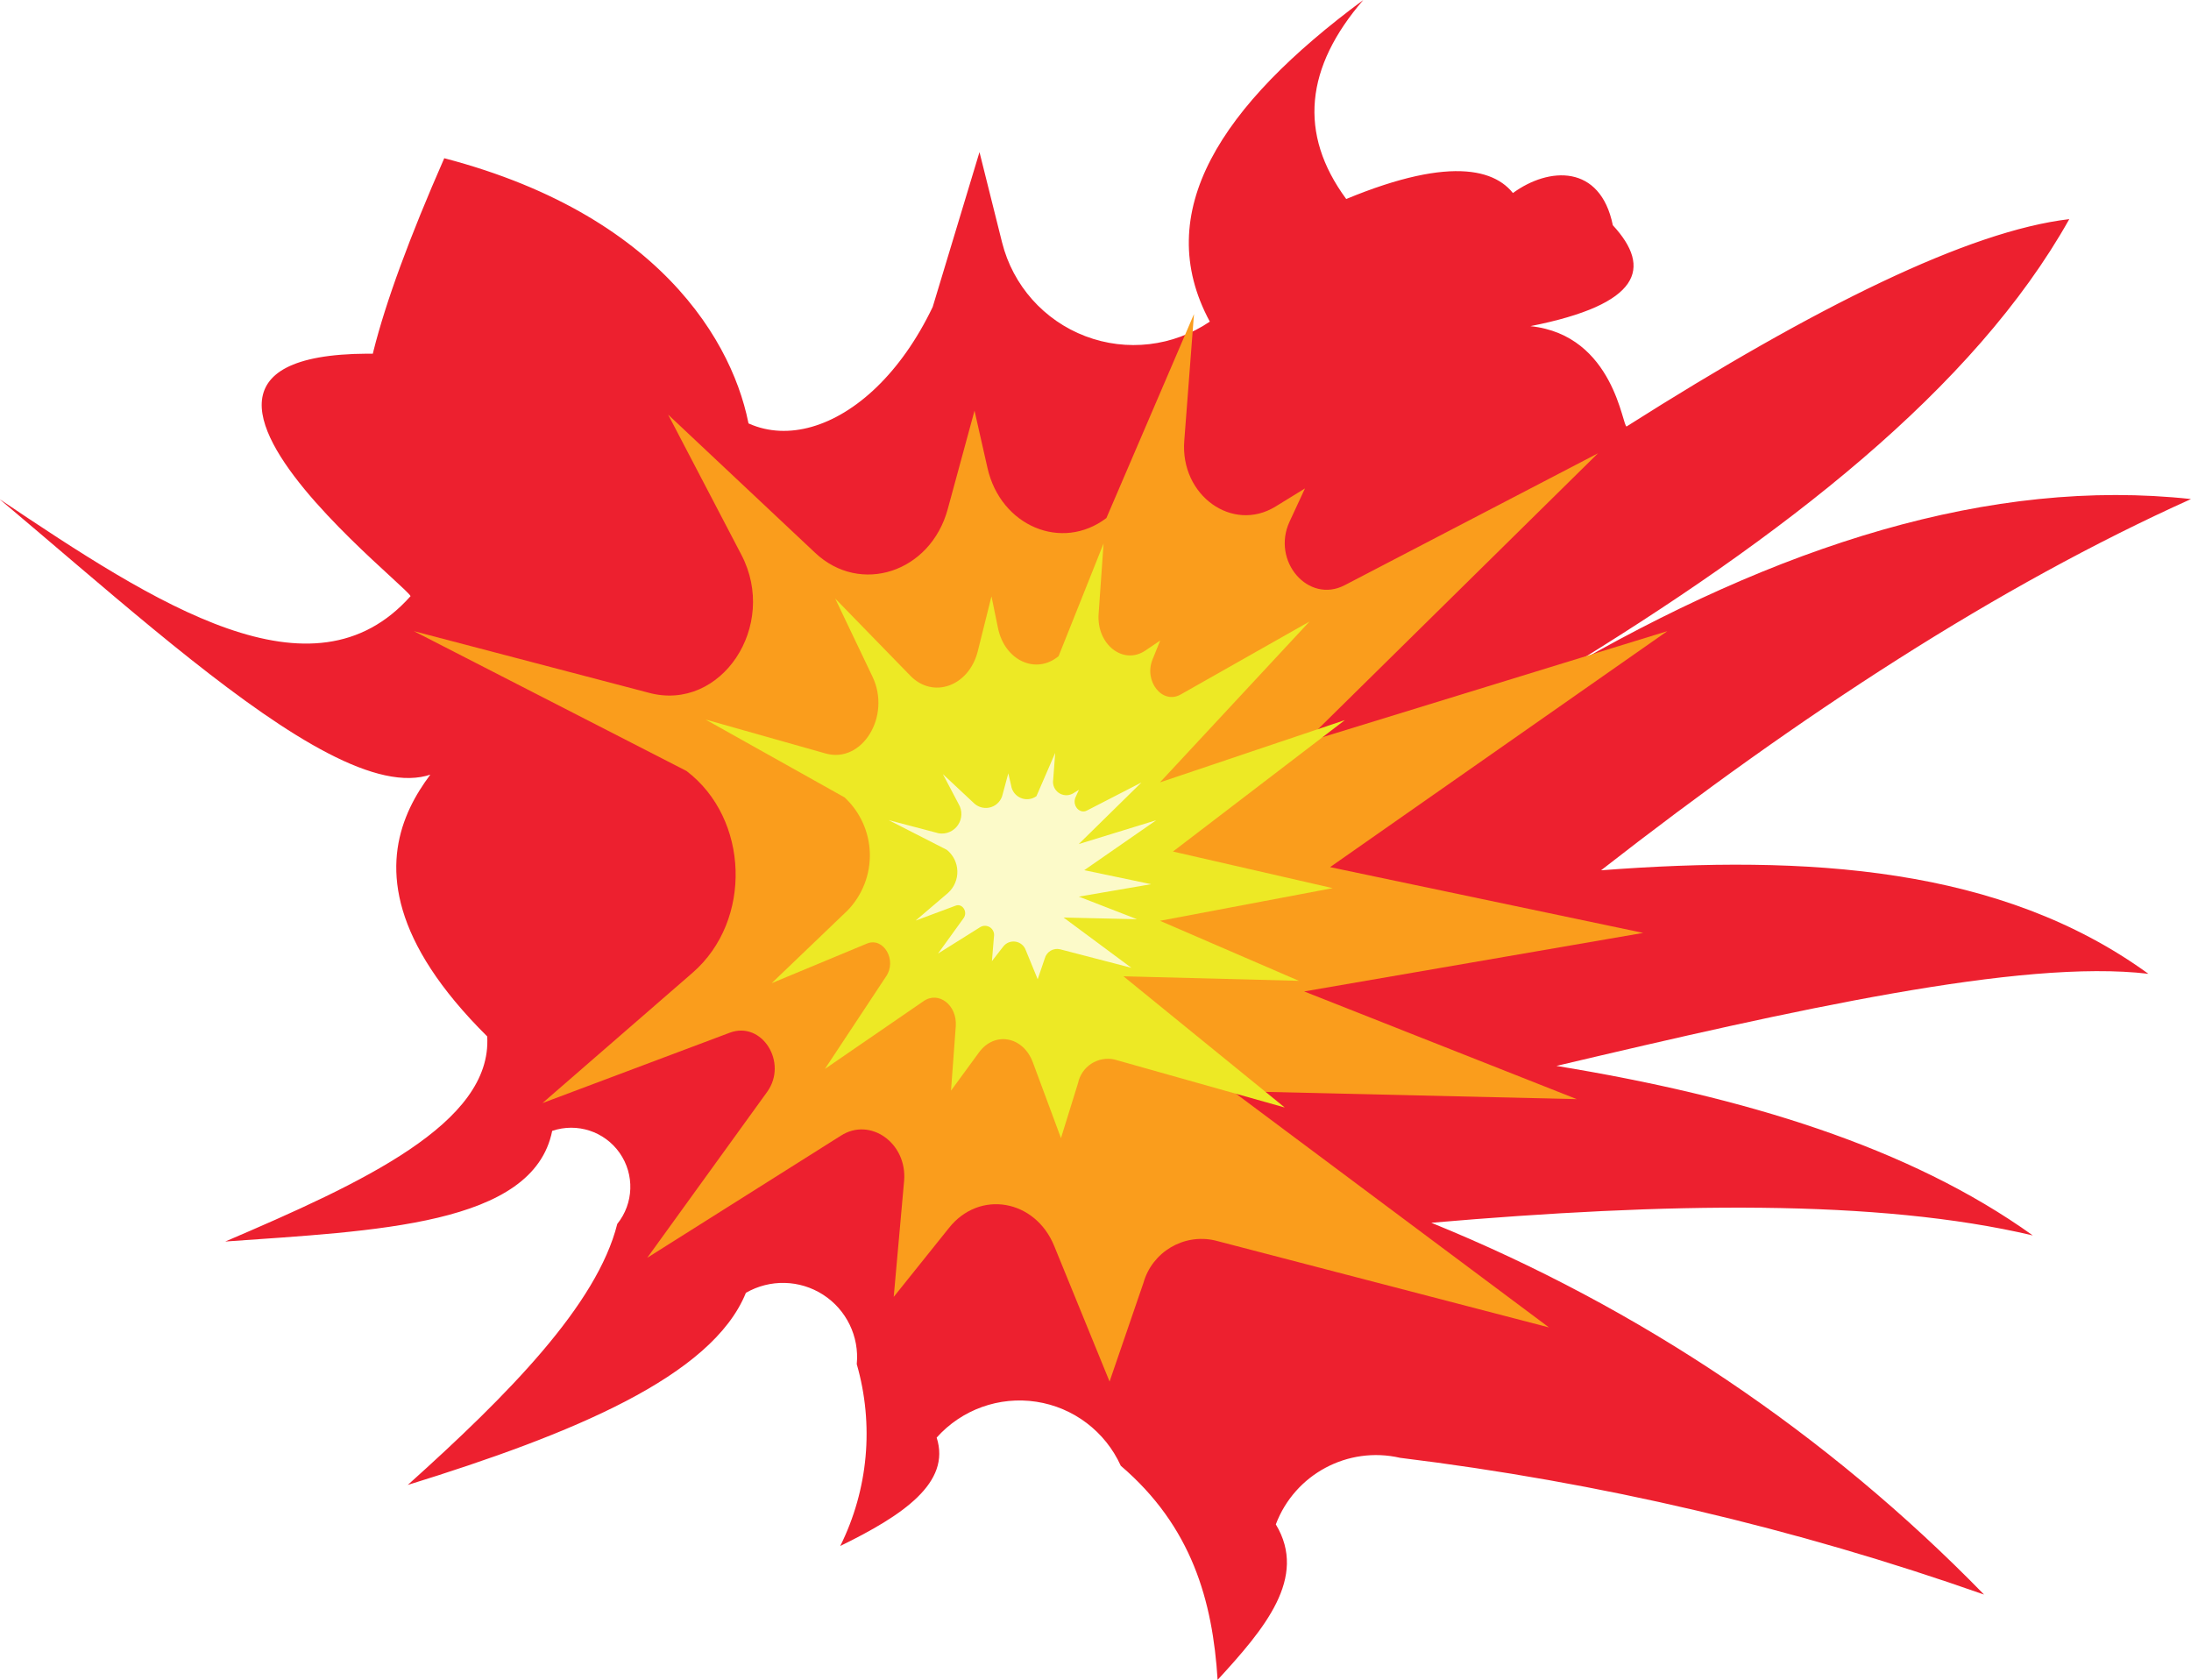
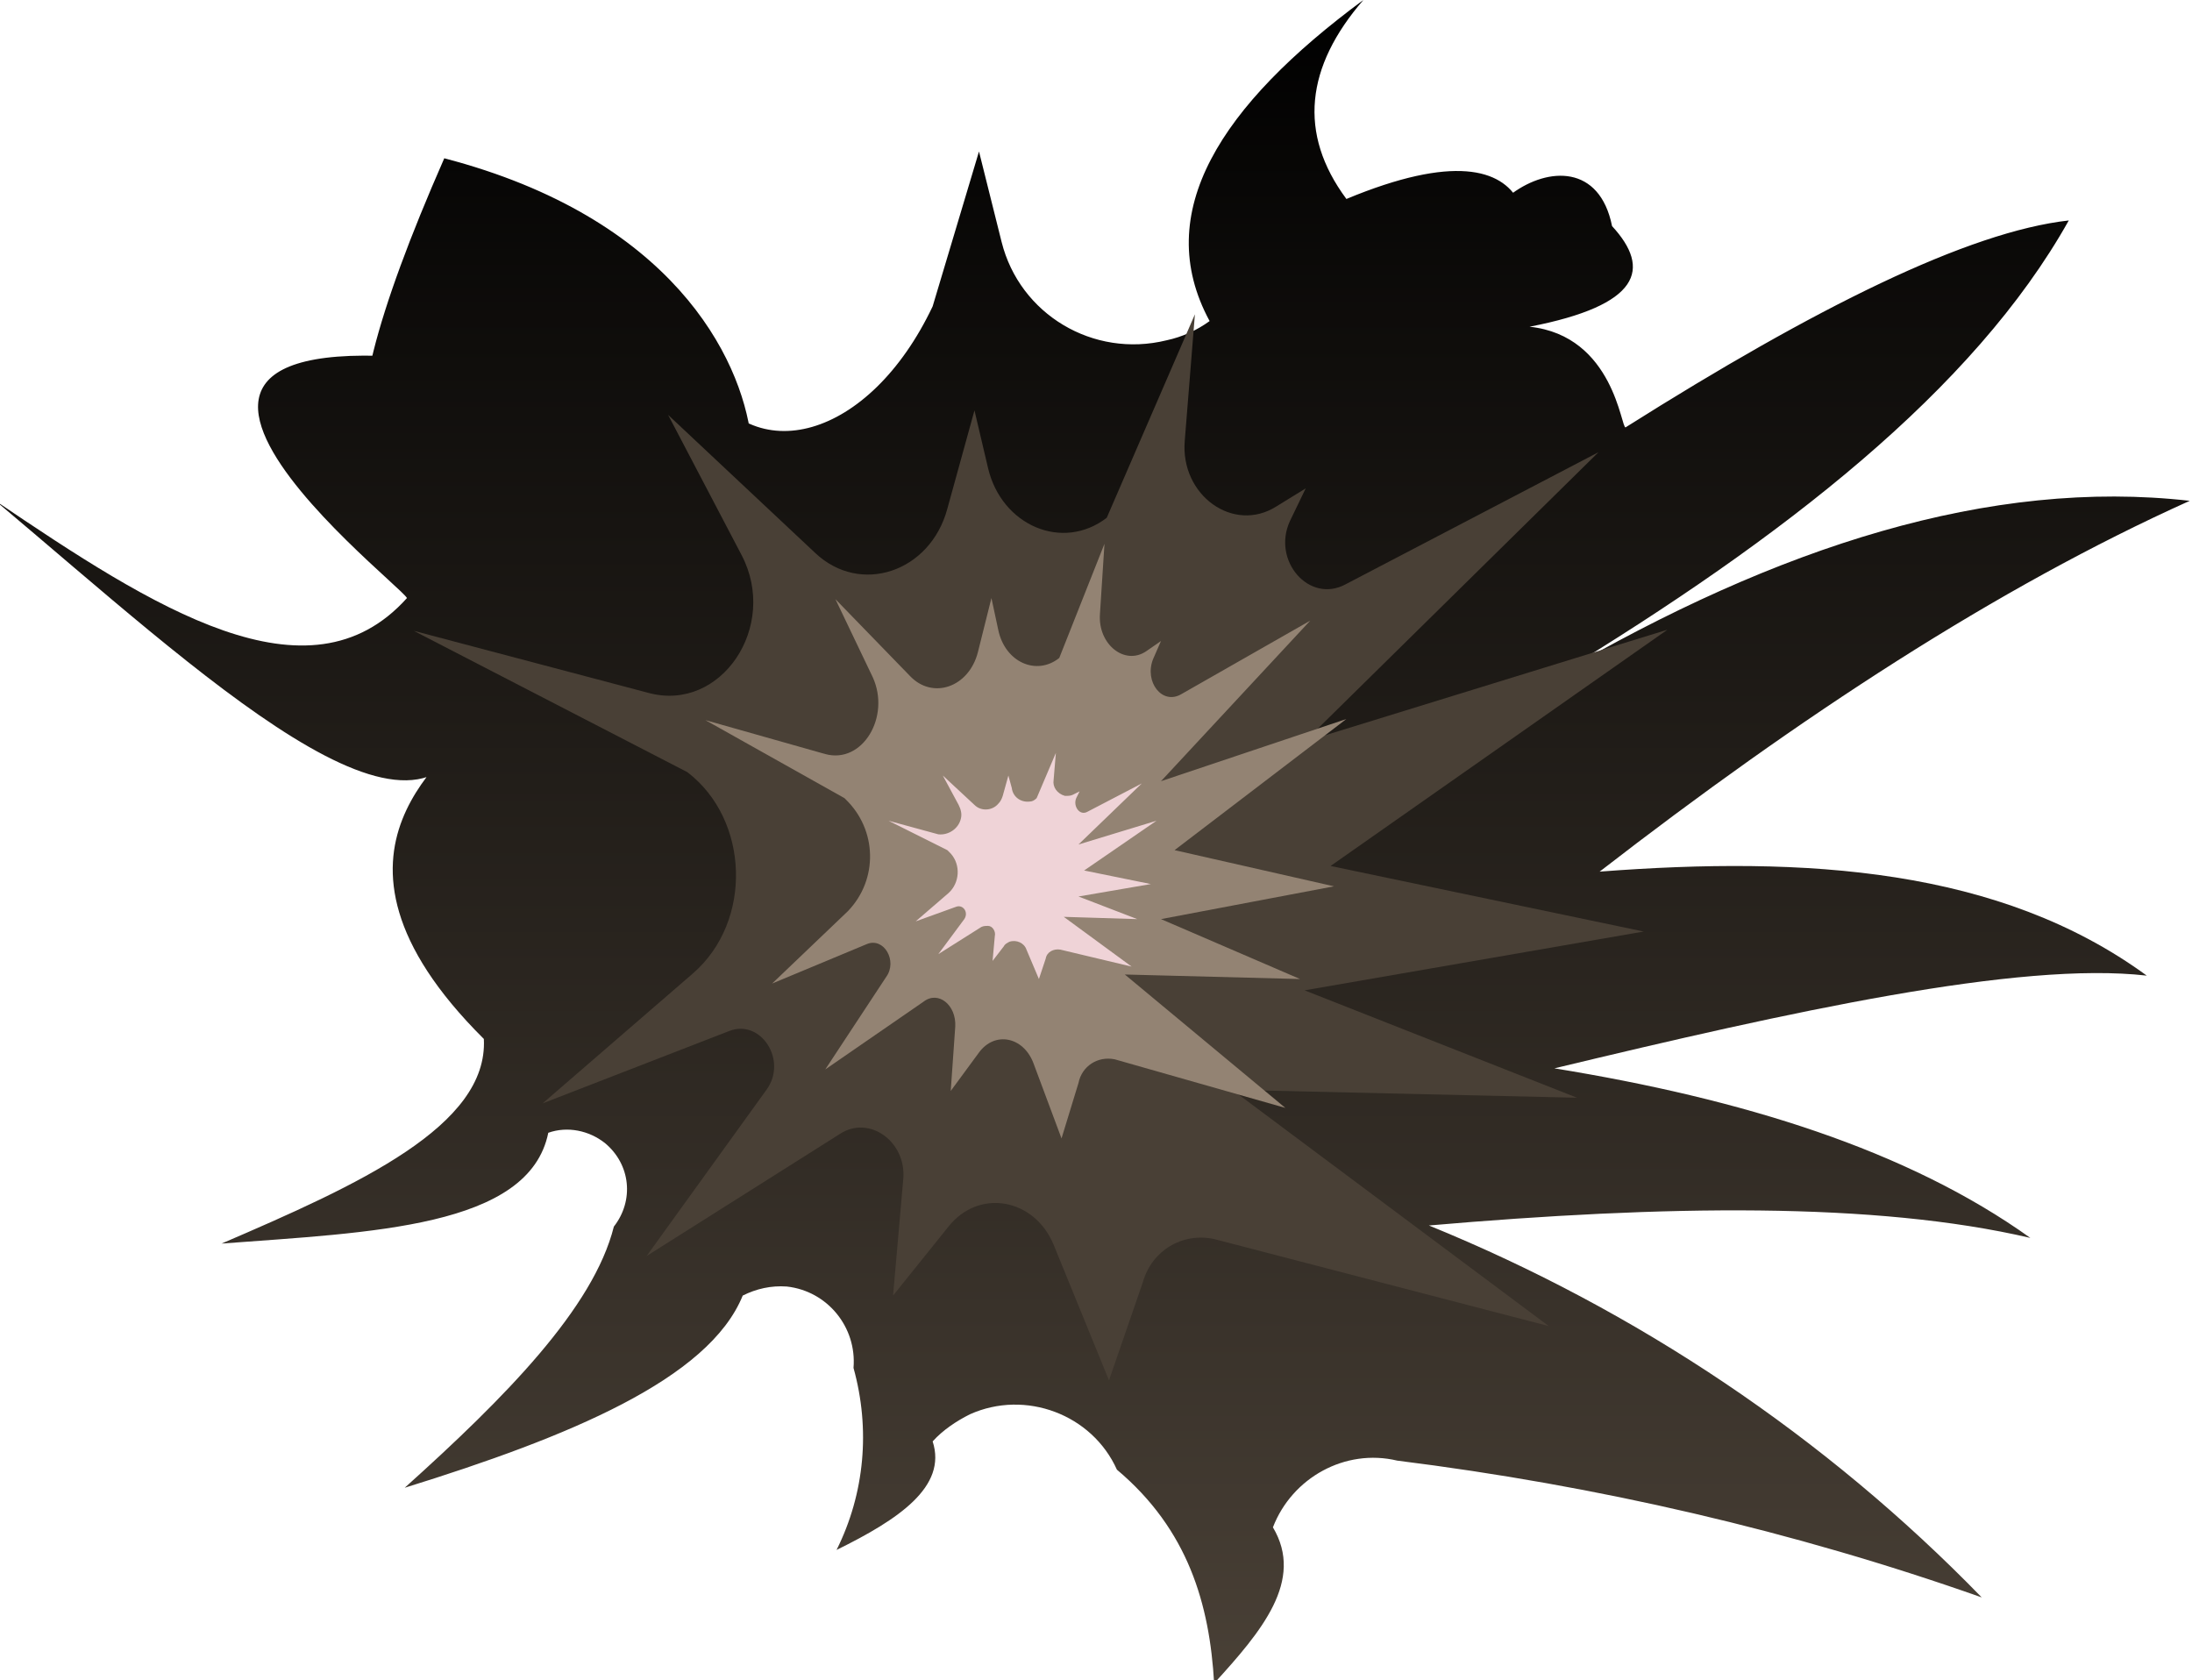
- <svg xmlns="http://www.w3.org/2000/svg" viewBox="0 0 193.87 148.64">
-   <defs>
-     <style>.cls-1{fill:#ed202f;}.cls-2{fill:#fa9d1c;}.cls-3{fill:#ede925;}.cls-4{fill:#fcfac9;}</style>
-   </defs>
-   <g id="Layer_2" data-name="Layer 2">
+ <svg xmlns="http://www.w3.org/2000/svg" version="1.1" id="Layer_1" x="0px" y="0px" viewBox="0 0 193.9 148.6" style="enable-background:new 0 0 193.9 148.6;" xml:space="preserve">
+   <style type="text/css">
+ 	.st0{fill:url(#SVGID_1_);}
+ 	.st1{fill:#494036;}
+ 	.st2{fill:#938373;}
+ 	.st3{fill:#EFD3D7;}
+ </style>
+   <g id="Layer_2_1_">
    <g id="background">
      <g id="blast">
-         <path class="cls-1" d="M120.63,0c-5.12,5.94-5.78,11.81-1.51,17.61,19-7.87,16.85,5.27,14.14,9.16-8.77-5.87,7.24-17.68,9.45-6.84,3.5,3.79,2.47,7-7.29,8.93,7.47.79,8.15,9.1,8.52,8.87,16.78-10.64,30.27-17.29,39.16-18.34-8.41,15-25.25,28.08-45.38,40.31,19.66-11.52,38.49-17.46,56.15-15.54-17.11,7.71-34.54,19.07-52.2,32.85,18.29-1.39,35.39-.31,48.43,9.16-11.26-1.34-31.57,3.24-52.38,8.15,16.55,2.71,31.21,7.16,42.15,15-13.73-3.24-32.45-2.91-53.22-1.12a143.94,143.94,0,0,1,48.91,32.9A245.47,245.47,0,0,0,123.89,129a9.48,9.48,0,0,0-11,5.89c2.85,4.71-1,9.24-5.15,13.76-.44-7-2.28-13.57-8.57-18.95a9.83,9.83,0,0,0-16.29-2.49c1.29,4-3,6.89-8.53,9.59a22.29,22.29,0,0,0,1.46-16.09A6.56,6.56,0,0,0,66,114.4c-3,7.41-15.37,12.49-29.92,17,8.91-8,16.74-15.94,18.54-23.1a5.23,5.23,0,0,0-5.76-8.23c-1.68,8.39-15.69,8.84-28.93,9.79C32,104.69,43.57,99.41,43.11,91.71c-17.08-16.95-1.78-25.36-1-28.09-4.32,14.5-24-4.19-42.16-19.46,13.92,9.35,27.73,18.31,36.38,8.59-.87-1.59-37-29.38,14.26-19.23C30.47,48.91,27,42.05,39.31,14,79.47,24.51,63.93,63.12,62,33.23c4.48,8.46,14.91,5.66,20.53-6.07l4.14-13.7,2,8a12,12,0,0,0,18.38,7C101.83,18.78,108,9.34,120.63,0Z" />
-         <path class="cls-2" d="M105.65,27.79,104.79,39c-.38,4.83,4.26,8.17,8.08,5.82l2.6-1.6-1.36,2.93c-1.63,3.5,1.66,7.31,4.88,5.63L141.4,40.11l-26,25.62,32.13-9.88L117.69,76.73l27.71,5.82-30,5.18,24.12,9.53-30.46-.71,28,20.91-29.57-7.7a5.34,5.34,0,0,0-6.31,3.75l-3,8.74-4.9-12c-1.68-4.12-6.62-5-9.32-1.58l-4.88,6.09L80,104.49c.28-3.35-3-5.66-5.59-4L57.27,111.3,67.88,96.62c1.87-2.6-.46-6.3-3.3-5.24L48,97.61,61.29,86.07c5.31-4.62,5-13.64-.55-17.85L36.62,55.85l20.82,5.46C63.81,63,68.89,55.38,65.6,49.09l-6.48-12.4,13,12.22c4,3.78,10.22,1.74,11.74-3.86l2.37-8.71,1.15,5.08c1.17,5.14,6.58,7.41,10.52,4.42Z" />
-         <path class="cls-3" d="M97.65,48.09l-.44,6.23c-.19,2.7,2.18,4.56,4.13,3.25l1.32-.89L102,58.31c-.83,1.95.85,4.07,2.48,3.14L115.87,55,102.64,69.23,119,63.72,103.79,75.35l14.13,3.24-15.28,2.89,12.29,5.31-15.52-.4L113.68,98,98.6,93.75a2.7,2.7,0,0,0-3.21,2.09l-1.51,4.87L91.39,94c-.86-2.3-3.38-2.76-4.76-.88l-2.48,3.39.42-5.69c.14-1.87-1.51-3.16-2.85-2.23l-8.73,6,5.41-8.18c1-1.45-.23-3.51-1.68-2.92L68.28,87,75,80.56a7,7,0,0,0-.27-10l-12.3-6.89,10.61,3c3.25.93,5.84-3.3,4.16-6.8l-3.3-6.91,6.62,6.8c2,2.11,5.21,1,6-2.14l1.21-4.85.58,2.82c.6,2.87,3.36,4.13,5.36,2.47Z" />
-         <path class="cls-4" d="M93.37,66.62,93.19,69a1.18,1.18,0,0,0,1.72,1.23l.56-.34-.29.63c-.35.74.35,1.55,1,1.2L101,69.24l-5.55,5.45,6.86-2.11L95.94,77l5.92,1.24-6.4,1.1,5.15,2-6.5-.15,6,4.45-6.31-1.64a1.13,1.13,0,0,0-1.35.8l-.63,1.85-1.05-2.56a1.15,1.15,0,0,0-2-.33l-1,1.29.18-2.17a.81.81,0,0,0-1.2-.85L83,84.38l2.26-3.13c.4-.55-.1-1.34-.7-1.11l-3.54,1.32L83.9,79a2.51,2.51,0,0,0-.12-3.8l-5.15-2.63,4.44,1.17a1.73,1.73,0,0,0,1.75-2.6l-1.39-2.64,2.78,2.6a1.52,1.52,0,0,0,2.51-.82l.5-1.85.25,1.08a1.42,1.42,0,0,0,2.24.94Z" />
+         <linearGradient id="SVGID_1_" gradientUnits="userSpaceOnUse" x1="96.91" y1="148.65" x2="96.91" y2="-9.094947e-13">
+           <stop offset="3.409785e-07" style="stop-color:#494036" />
+           <stop offset="1" style="stop-color:#000000" />
+         </linearGradient>
+         <path class="st0" d="M120.6,0c-5.1,5.9-5.8,11.8-1.5,17.6c19-7.9,16.9,5.3,14.1,9.2c-8.8-5.9,7.2-17.7,9.4-6.8     c3.5,3.8,2.5,7-7.3,8.9c7.5,0.8,8.1,9.1,8.5,8.9c16.8-10.6,30.3-17.3,39.2-18.3c-8.4,15-25.3,28.1-45.4,40.3     c19.7-11.5,38.5-17.5,56.1-15.5c-17.1,7.7-34.5,19.1-52.2,32.8c18.3-1.4,35.4-0.3,48.4,9.2c-11.3-1.3-31.6,3.2-52.4,8.2     c16.6,2.7,31.2,7.2,42.1,15c-13.7-3.2-32.4-2.9-53.2-1.1c18.4,7.5,35.1,18.7,48.9,32.9c-16.7-5.9-34.1-9.9-51.7-12.1     c-4.6-1.1-9.3,1.5-11,5.9c2.8,4.7-1,9.2-5.2,13.8c-0.4-7-2.3-13.6-8.6-18.9c-2.2-4.9-8.1-7.1-13-4.9c-1.2,0.6-2.4,1.4-3.3,2.4     c1.3,4-3,6.9-8.5,9.6c2.5-5,3-10.7,1.5-16.1c0.3-3.6-2.3-6.8-5.9-7.2c-1.4-0.1-2.7,0.2-3.9,0.8c-3,7.4-15.4,12.5-29.9,17     c8.9-8,16.7-15.9,18.5-23.1c1.8-2.3,1.5-5.5-0.8-7.4c-1.4-1.1-3.3-1.5-5-0.9c-1.7,8.4-15.7,8.8-28.9,9.8     c12.1-5.2,23.6-10.4,23.2-18.1c-17.1-17-1.8-25.4-1-28.1c-4.3,14.5-24-4.2-42.2-19.5c13.9,9.4,27.7,18.3,36.4,8.6     c-0.9-1.6-37-29.4,14.3-19.2C30.5,48.9,27,42,39.3,14C79.5,24.5,63.9,63.1,62,33.2c4.5,8.5,14.9,5.7,20.5-6.1l4.1-13.7l2,8     c1.6,6.4,8.1,10.3,14.6,8.7c1.4-0.3,2.7-0.9,3.8-1.7C101.8,18.8,108,9.3,120.6,0z" />
+         <path class="st1" d="M105.7,27.8L104.8,39c-0.4,4.8,4.3,8.2,8.1,5.8l2.6-1.6l-1.4,2.9c-1.6,3.5,1.7,7.3,4.9,5.6l22.4-11.7     l-26,25.6l32.1-9.9l-29.8,20.9l27.7,5.8l-30,5.2l24.1,9.5l-30.5-0.7l28,20.9l-29.6-7.7c-2.8-0.6-5.5,1-6.3,3.8l-3,8.7l-4.9-12     c-1.7-4.1-6.6-5-9.3-1.6l-4.9,6.1l0.9-10.3c0.3-3.3-3-5.7-5.6-4l-17.1,10.8l10.6-14.7c1.9-2.6-0.5-6.3-3.3-5.2L48,97.6l13.3-11.5     c5.3-4.6,5-13.6-0.5-17.8L36.6,55.8l20.8,5.5c6.4,1.7,11.5-5.9,8.2-12.2l-6.5-12.4l13,12.2c4,3.8,10.2,1.7,11.7-3.9l2.4-8.7     l1.2,5.1c1.2,5.1,6.6,7.4,10.5,4.4L105.7,27.8z" />
+         <path class="st2" d="M97.7,48.1l-0.4,6.2c-0.2,2.7,2.2,4.6,4.1,3.3l1.3-0.9l-0.7,1.6c-0.8,2,0.8,4.1,2.5,3.1l11.4-6.5l-13.2,14.2     l16.4-5.5l-15.2,11.6l14.1,3.2l-15.3,2.9l12.3,5.3l-15.5-0.4L113.7,98l-15.1-4.3c-1.5-0.3-2.9,0.6-3.2,2.1c0,0,0,0,0,0l-1.5,4.9     L91.4,94c-0.9-2.3-3.4-2.8-4.8-0.9l-2.5,3.4l0.4-5.7c0.1-1.9-1.5-3.2-2.8-2.2l-8.7,6l5.4-8.2c1-1.4-0.2-3.5-1.7-2.9L68.3,87     l6.7-6.4c2.7-2.8,2.6-7.2-0.2-9.9c0,0-0.1-0.1-0.1-0.1l-12.3-6.9l10.6,3c3.3,0.9,5.8-3.3,4.2-6.8L73.9,53l6.6,6.8     c2,2.1,5.2,1,6-2.1l1.2-4.8l0.6,2.8c0.6,2.9,3.4,4.1,5.4,2.5L97.7,48.1z" />
+         <path class="st3" d="M93.4,66.6L93.2,69c-0.1,0.6,0.3,1.2,1,1.4c0.3,0,0.5,0,0.7-0.1l0.6-0.3l-0.3,0.6c-0.3,0.7,0.3,1.6,1,1.2     l4.8-2.5l-5.6,5.4l6.9-2.1L95.9,77l5.9,1.2l-6.4,1.1l5.2,2l-6.5-0.2l6,4.4L93.8,84c-0.6-0.1-1.2,0.2-1.3,0.8l-0.6,1.8l-1.1-2.6     c-0.2-0.6-0.9-0.9-1.5-0.7c-0.2,0.1-0.4,0.2-0.5,0.4l-1,1.3l0.2-2.2c0.1-0.4-0.2-0.9-0.6-0.9c-0.2,0-0.4,0-0.6,0.1L83,84.4     l2.3-3.1c0.4-0.6-0.1-1.3-0.7-1.1L81,81.5l2.9-2.5c1-0.9,1.1-2.5,0.2-3.5c-0.1-0.1-0.2-0.2-0.3-0.3l-5.2-2.6l4.4,1.2     c0.9,0.1,1.8-0.5,2-1.4c0.1-0.4,0-0.8-0.2-1.2l-1.4-2.6l2.8,2.6c0.6,0.6,1.6,0.5,2.1-0.1c0.2-0.2,0.3-0.4,0.4-0.7l0.5-1.8     l0.3,1.1c0.1,0.8,0.8,1.3,1.6,1.2c0.2,0,0.4-0.1,0.6-0.3L93.4,66.6z" />
      </g>
    </g>
  </g>
</svg>
